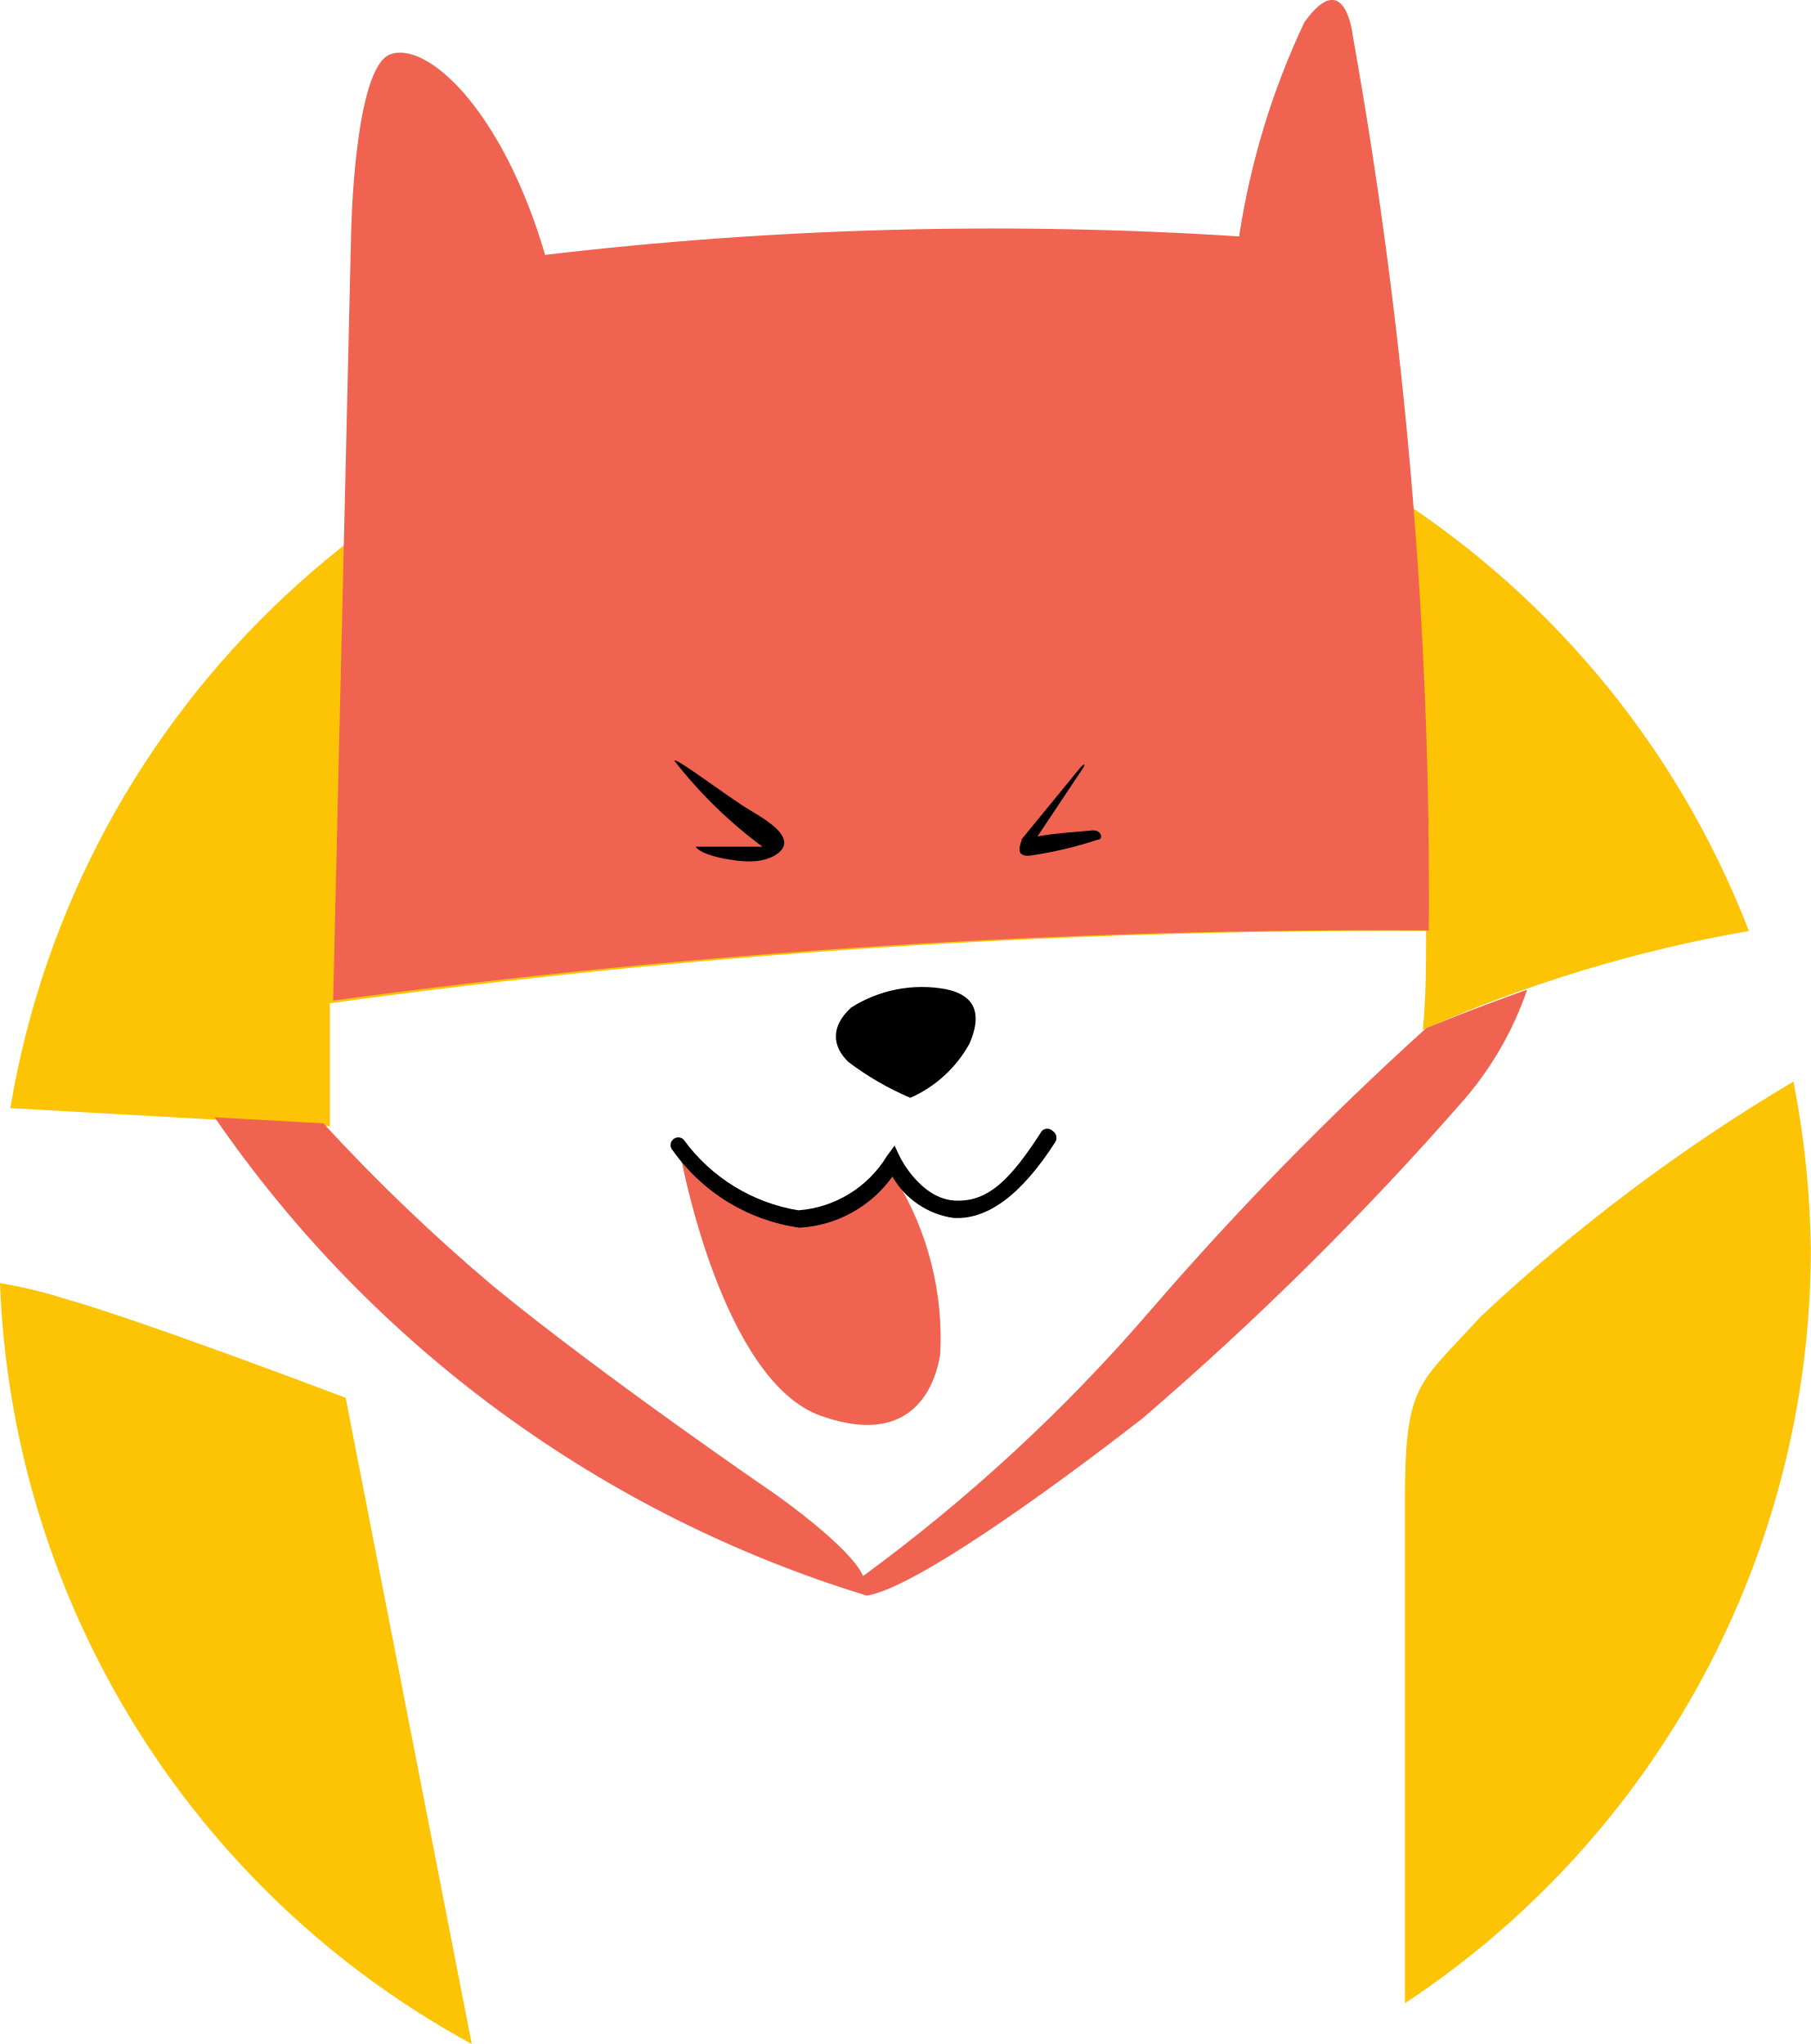
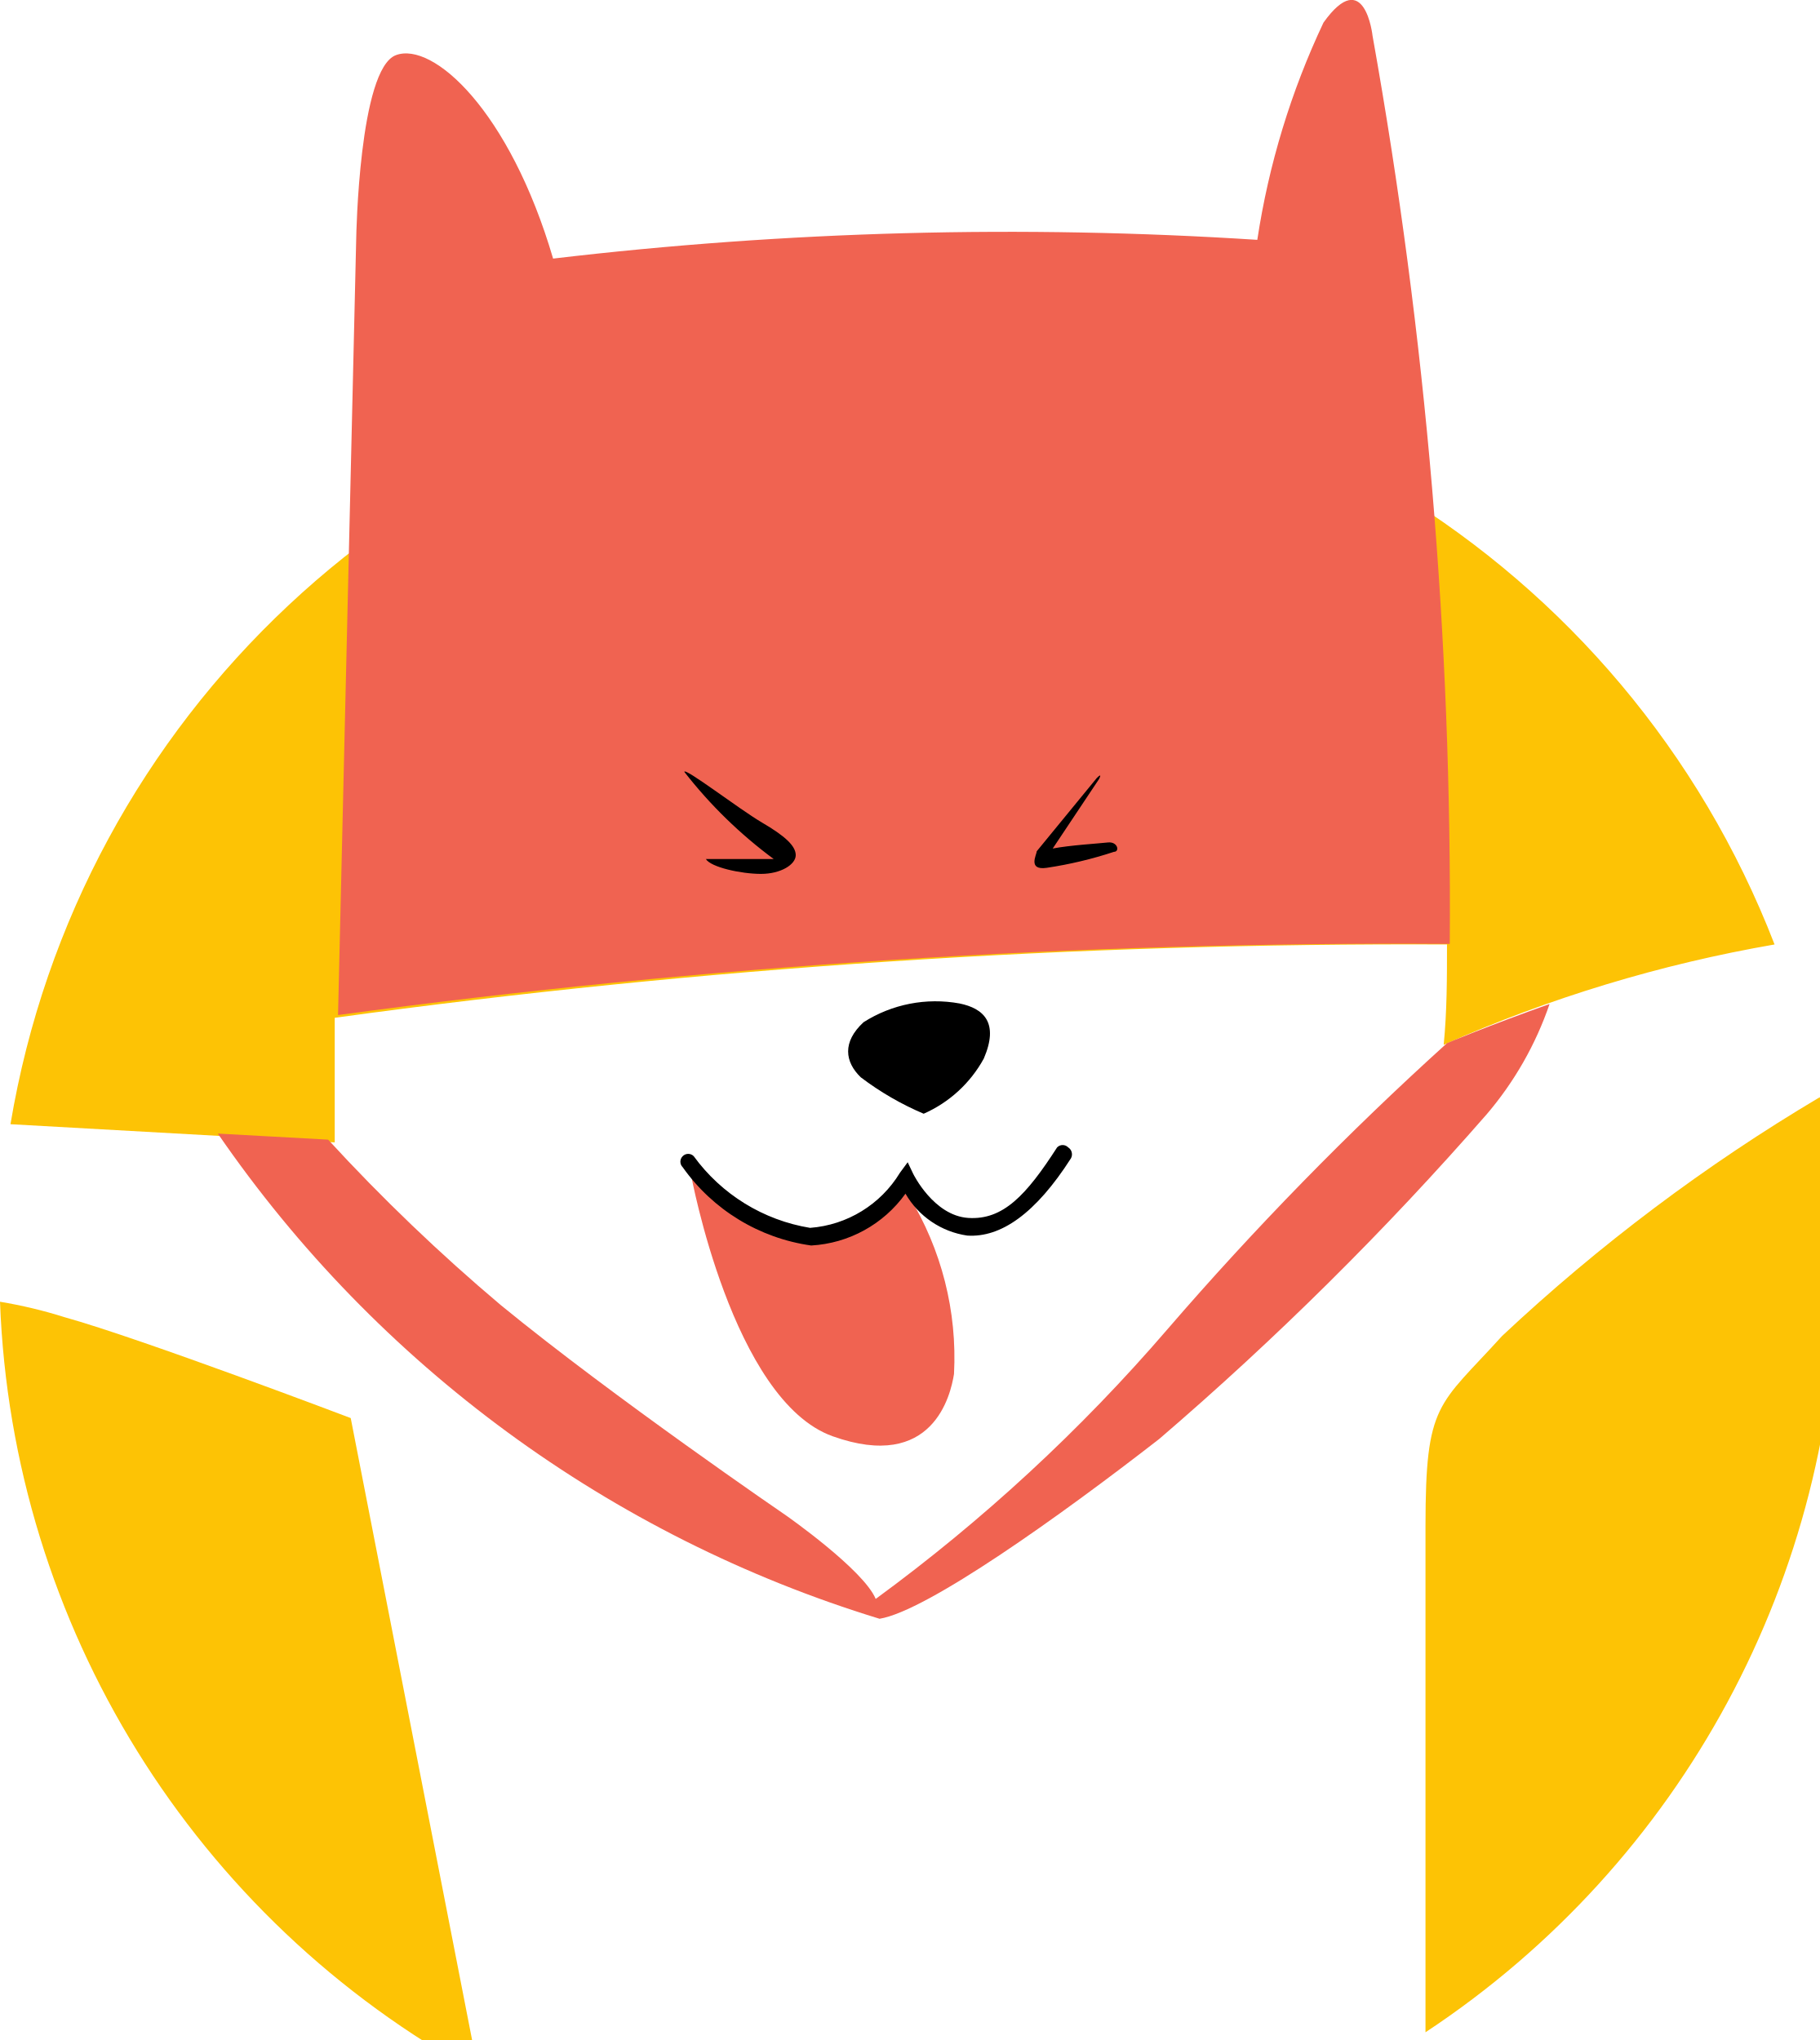
- <svg xmlns="http://www.w3.org/2000/svg" viewBox="0 0 33.32 37.61">
-   <g>
-     <path d="M6.07,20.72l0-2.26a143.26,143.26,0,0,1,20.17-1.33c0,.6,0,1.21-.06,1.82a25.52,25.52,0,0,1,6-1.82A16.67,16.67,0,0,0,.19,20.39Z" fill="#fdc305" />
-     <path d="M27.24,24.23c-1.16,1.28-1.39,1.2-1.39,3.45,0,.91,0,4.9,0,9.18A16.64,16.64,0,0,0,33.32,23,17.3,17.3,0,0,0,33,19.9,33.11,33.11,0,0,0,27.24,24.23Z" fill="#fdc305" />
-     <path d="M6.36,25.72s-3.79-1.44-5.19-1.83A8.54,8.54,0,0,0,0,23.61a16.65,16.65,0,0,0,8.68,14Z" fill="#fdc305" />
-     <path d="M26.29,17.12A89.8,89.8,0,0,0,24.89.65S24.75-.64,24,.41a14.22,14.22,0,0,0-1.2,3.94,70.34,70.34,0,0,0-12.77.34C9.24,2,7.85.75,7.18,1s-.72,3.31-.72,3.31l-.33,14.1A143.22,143.22,0,0,1,26.29,17.12Z" fill="#f06351" />
-     <path d="M12.41,14c0-.09,1,.68,1.41.92s.61.42.61.59-.27.34-.63.34-.91-.12-1-.27l.94,0h.29A8.34,8.34,0,0,1,12.41,14Z" />
-     <path d="M19.89,14.11,18.8,15.44c0,.06-.17.35.18.3a7.35,7.35,0,0,0,1.22-.29c.11,0,.07-.19-.11-.17s-.69.05-1,.11l.84-1.26S20,14,19.89,14.11Z" />
-     <path d="M16.75,20.2a2.3,2.3,0,0,0,1.09-1c.28-.65,0-.91-.44-1a2.43,2.43,0,0,0-1.74.34c-.39.36-.34.72-.05,1A5.34,5.34,0,0,0,16.75,20.2Z" />
-     <path d="M16.35,21.45a1.92,1.92,0,0,1-.46.6,1.73,1.73,0,0,1-1,.38A2.15,2.15,0,0,1,13.42,22a2.3,2.3,0,0,1-.53-.44,1.07,1.07,0,0,0-.36-.26s.75,4.1,2.57,4.75,2.14-.75,2.2-1.13a5.61,5.61,0,0,0-.82-3.23C16.46,21.38,16.45,21.58,16.35,21.45Z" fill="#f06351" />
-     <path d="M14.71,22.59h0a3.44,3.44,0,0,1-2.33-1.42.14.14,0,0,1,0-.2.14.14,0,0,1,.2,0,3.26,3.26,0,0,0,2.11,1.3h0a2.09,2.09,0,0,0,1.63-1l.14-.19.1.21s.37.76,1,.8,1.05-.41,1.61-1.28a.14.14,0,0,1,.2,0,.15.15,0,0,1,.05.2c-.64,1-1.27,1.44-1.88,1.4a1.55,1.55,0,0,1-1.12-.76A2.26,2.26,0,0,1,14.71,22.59Z" />
-     <path d="M26.24,18.92a58.63,58.63,0,0,0-5.07,5.19A31.63,31.63,0,0,1,15.88,29c-.22-.53-1.62-1.51-1.62-1.51s-3.13-2.14-5.18-3.82a34.13,34.13,0,0,1-3.13-3l-2-.11a22.57,22.57,0,0,0,12,8.8c.86-.14,3.27-1.86,5.07-3.26a58.13,58.13,0,0,0,5.94-5.89,6.15,6.15,0,0,0,1.14-2C27,18.6,26.24,18.92,26.24,18.92Z" fill="#f06351" />
-   </g>
+ <svg xmlns="http://www.w3.org/2000/svg" viewBox="0 0 33 37">
+   <path d="M6.07 20.72v-2.26a143.26 143.26 0 0120.17-1.33c0 .6 0 1.21-.06 1.82a25.52 25.52 0 016-1.82A16.67 16.67 0 00.19 20.39zm21.17 3.51c-1.16 1.28-1.39 1.2-1.39 3.45v9.18A16.64 16.64 0 0033.32 23a17.3 17.3 0 00-.32-3.1 33.11 33.11 0 00-5.76 4.33zM6.36 25.72s-3.79-1.44-5.19-1.83A8.54 8.54 0 000 23.61a16.65 16.65 0 008.68 14z" fill="#fdc305" />
+   <path d="M26.29 17.12A89.8 89.8 0 0024.89.65S24.75-.64 24 .41a14.22 14.22 0 00-1.2 3.94 70.34 70.34 0 00-12.77.34C9.24 2 7.85.75 7.18 1s-.72 3.31-.72 3.31l-.33 14.1a143.22 143.22 0 0120.16-1.29z" fill="#f06351" />
+   <path d="M12.41 14c0-.09 1 .68 1.41.92s.61.42.61.59-.27.34-.63.34-.91-.12-1-.27h1.23A8.34 8.34 0 0112.41 14zm7.48.11l-1.09 1.33c0 .06-.17.35.18.3a7.35 7.35 0 001.22-.29c.11 0 .07-.19-.11-.17s-.69.05-1 .11l.84-1.26s.07-.13-.04-.02zm-3.14 6.09a2.3 2.3 0 001.09-1c.28-.65 0-.91-.44-1a2.43 2.43 0 00-1.74.34c-.39.36-.34.72-.05 1a5.34 5.34 0 001.14.66z" />
+   <path d="M16.35 21.45a1.92 1.92 0 01-.46.6 1.73 1.73 0 01-1 .38 2.15 2.15 0 01-1.47-.43 2.3 2.3 0 01-.53-.44 1.07 1.07 0 00-.36-.26s.75 4.1 2.57 4.75 2.14-.75 2.2-1.13a5.61 5.61 0 00-.82-3.23c-.02-.31-.03-.11-.13-.24z" fill="#f06351" />
+   <path d="M14.71 22.59a3.44 3.44 0 01-2.33-1.42.14.14 0 010-.2.14.14 0 01.2 0 3.26 3.26 0 002.11 1.3 2.09 2.09 0 001.63-1l.14-.19.1.21s.37.76 1 .8 1.05-.41 1.61-1.28a.14.14 0 01.2 0 .15.15 0 01.05.2c-.64 1-1.27 1.44-1.88 1.4a1.55 1.55 0 01-1.12-.76 2.26 2.26 0 01-1.71.94z" />
+   <path d="M26.24 18.92a58.63 58.63 0 00-5.07 5.19A31.63 31.63 0 0115.88 29c-.22-.53-1.62-1.51-1.62-1.51s-3.13-2.14-5.18-3.82a34.13 34.13 0 01-3.13-3l-2-.11a22.57 22.57 0 0012 8.8c.86-.14 3.27-1.86 5.07-3.26a58.13 58.13 0 005.94-5.89 6.15 6.15 0 001.14-2c-1.1.39-1.86.71-1.86.71z" fill="#f06351" />
</svg>
